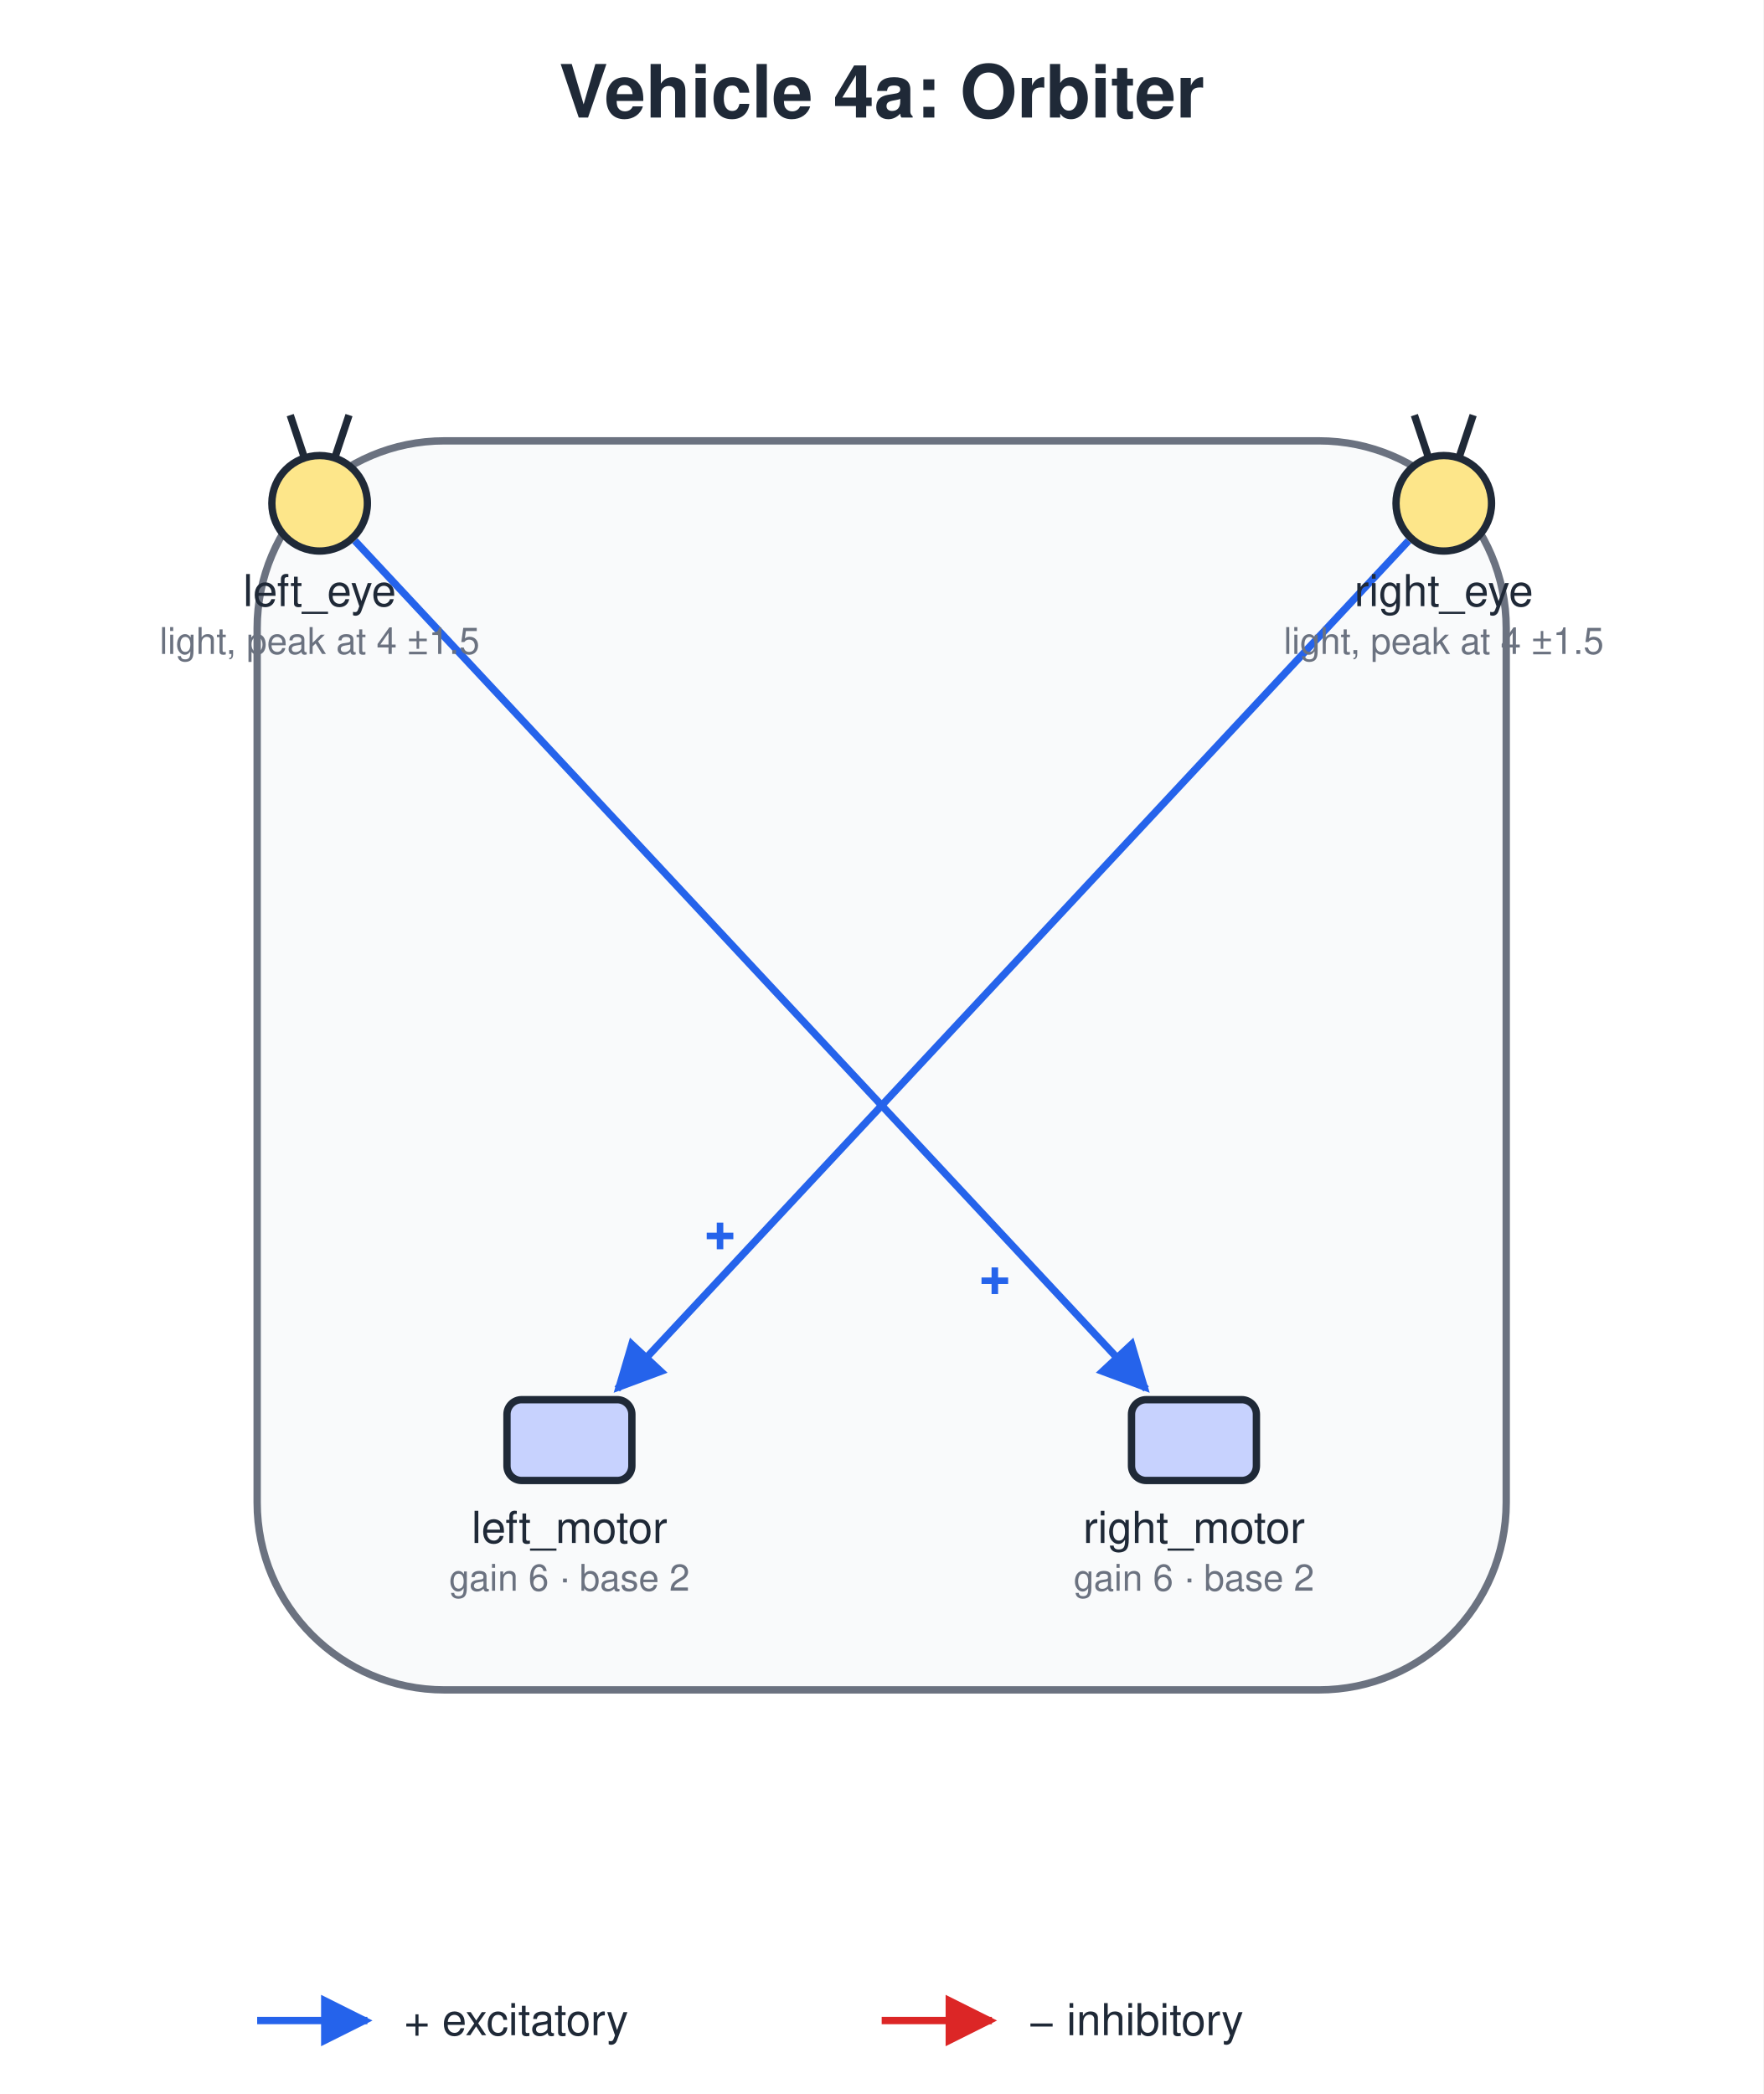
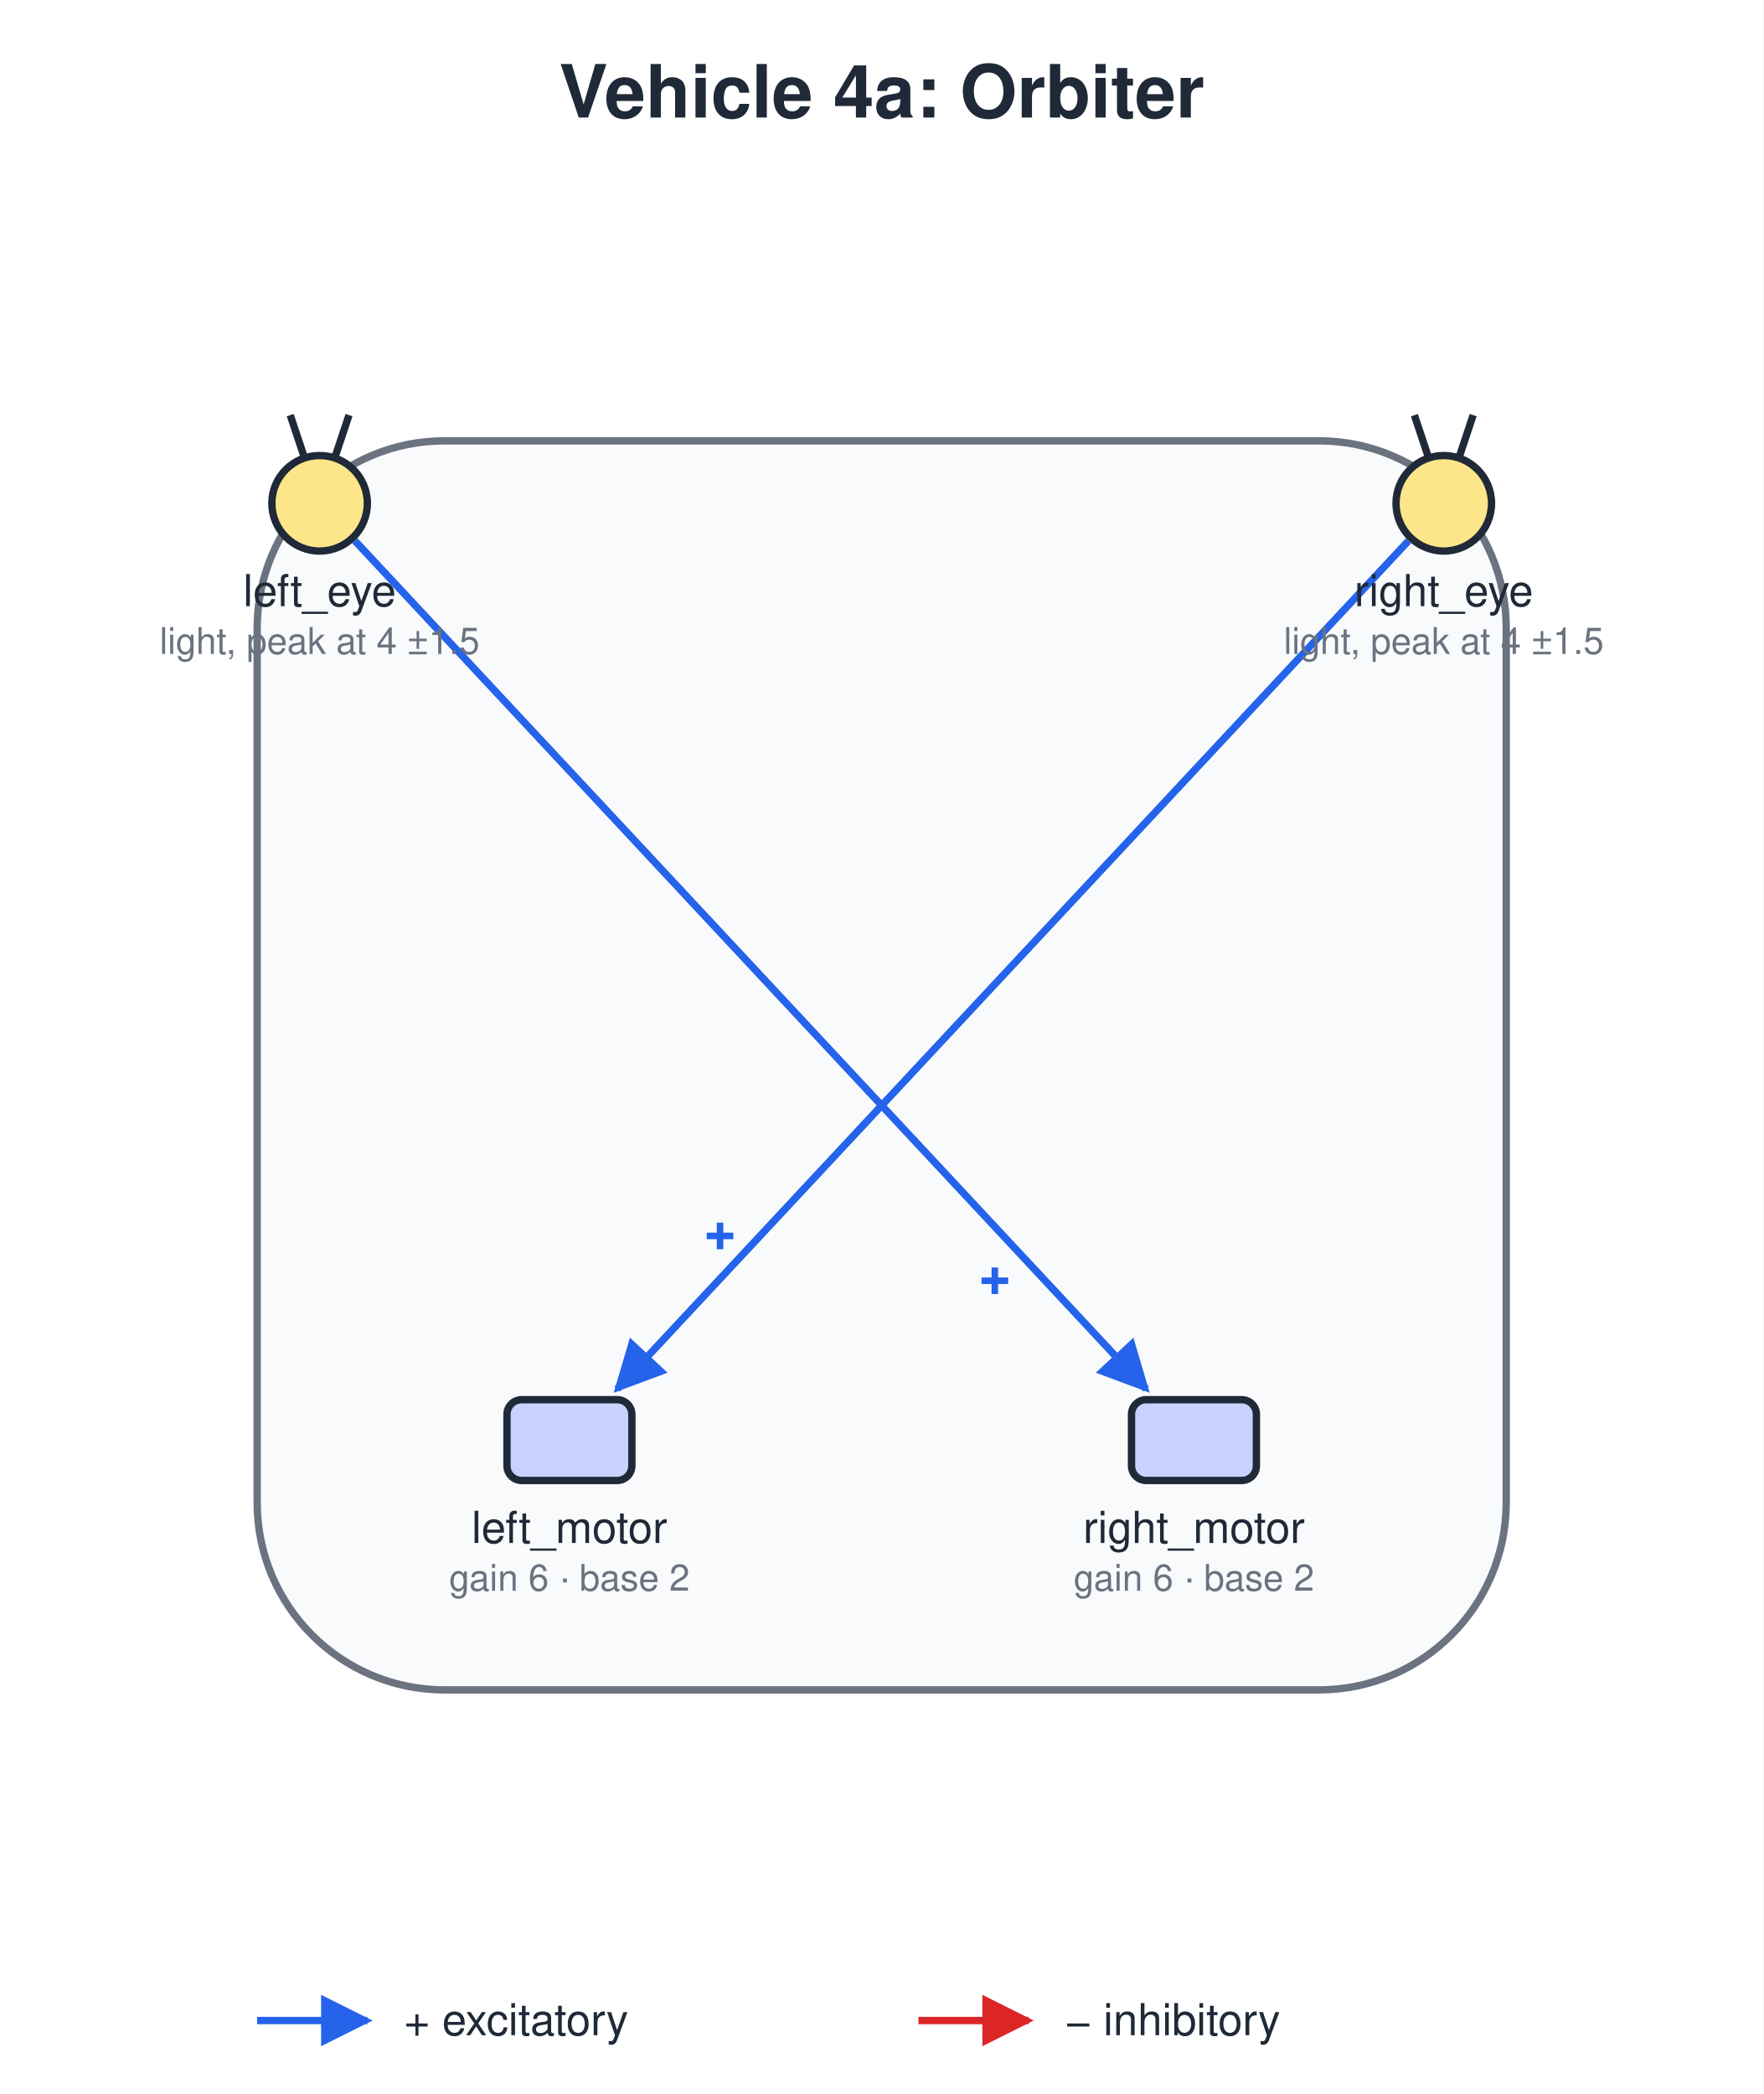
<svg xmlns="http://www.w3.org/2000/svg" width="480" height="570" viewBox="0 0 480 570" font-family="Helvetica, Arial, sans-serif">
  <defs>
-     <marker id="arrow-exc" viewBox="0 0 10 10" refX="9" refY="5" markerWidth="7" markerHeight="7" orient="auto-start-reverse">
+     <marker id="arrow-exc" viewBox="0 0 10 10" refX="9" refY="5" markerUnits="userSpaceOnUse" markerWidth="14" markerHeight="14" orient="auto-start-reverse">
      <path d="M0,0 L10,5 L0,10 z" fill="#2563eb" />
    </marker>
-     <marker id="arrow-inh" viewBox="0 0 10 10" refX="9" refY="5" markerWidth="7" markerHeight="7" orient="auto-start-reverse">
+     <marker id="arrow-inh" viewBox="0 0 10 10" refX="9" refY="5" markerUnits="userSpaceOnUse" markerWidth="14" markerHeight="14" orient="auto-start-reverse">
      <path d="M0,0 L10,5 L0,10 z" fill="#dc2626" />
    </marker>
-     <marker id="arrow-off" viewBox="0 0 10 10" refX="9" refY="5" markerWidth="7" markerHeight="7" orient="auto-start-reverse">
+     <marker id="arrow-off" viewBox="0 0 10 10" refX="9" refY="5" markerUnits="userSpaceOnUse" markerWidth="14" markerHeight="14" orient="auto-start-reverse">
      <path d="M0,0 L10,5 L0,10 z" fill="#9ca3af" />
+     </marker>
+     <marker id="arrow-learn" viewBox="0 0 10 10" refX="9" refY="5" markerUnits="userSpaceOnUse" markerWidth="14" markerHeight="14" orient="auto-start-reverse">
+       <path d="M0,0 L10,5 L0,10 z" fill="#16a34a" />
    </marker>
  </defs>
  <rect width="480" height="570" fill="white" />
  <text x="240.0" y="32" text-anchor="middle" font-size="20" font-weight="bold" fill="#1f2937">Vehicle 4a: Orbiter</text>
-   <rect x="70.0" y="120" width="340" height="340" rx="51.0" fill="#f9fafb" stroke="#6b7280" stroke-width="2" />
+   <rect x="70" y="120" width="340" height="340" rx="51" fill="#f9fafb" stroke="#6b7280" stroke-width="2" />
  <line x1="383.4" y1="147.2" x2="168.0" y2="378.1" stroke="#2563eb" stroke-width="2" marker-end="url(#arrow-exc)" />
  <text x="196.0" y="339.9" text-anchor="middle" font-size="15" font-weight="bold" fill="#2563eb">+</text>
  <line x1="96.6" y1="147.2" x2="312.0" y2="378.1" stroke="#2563eb" stroke-width="2" marker-end="url(#arrow-exc)" />
  <text x="270.8" y="352.1" text-anchor="middle" font-size="15" font-weight="bold" fill="#2563eb">+</text>
  <line x1="87.0" y1="137.0" x2="79.0" y2="113.0" stroke="#1f2937" stroke-width="2" />
  <line x1="87.0" y1="137.0" x2="95.0" y2="113.0" stroke="#1f2937" stroke-width="2" />
  <circle cx="87.0" cy="137.0" r="13" fill="#fde68a" stroke="#1f2937" stroke-width="2" />
  <text x="87.0" y="165.0" text-anchor="middle" font-size="12" fill="#1f2937">left_eye</text>
  <text x="87.0" y="178.0" text-anchor="middle" font-size="10" fill="#6b7280">light, peak at 4 ±1.5</text>
  <line x1="393.0" y1="137.0" x2="385.0" y2="113.0" stroke="#1f2937" stroke-width="2" />
  <line x1="393.0" y1="137.0" x2="401.0" y2="113.0" stroke="#1f2937" stroke-width="2" />
  <circle cx="393.0" cy="137.0" r="13" fill="#fde68a" stroke="#1f2937" stroke-width="2" />
  <text x="393.0" y="165.0" text-anchor="middle" font-size="12" fill="#1f2937">right_eye</text>
  <text x="393.0" y="178.0" text-anchor="middle" font-size="10" fill="#6b7280">light, peak at 4 ±1.5</text>
  <rect x="138.0" y="381.0" width="34" height="22" rx="4" fill="#c7d2fe" stroke="#1f2937" stroke-width="2" />
  <text x="155.0" y="420.0" text-anchor="middle" font-size="12" fill="#1f2937">left_motor</text>
  <text x="155.0" y="433.0" text-anchor="middle" font-size="10" fill="#6b7280">gain 6 · base 2</text>
  <rect x="308.0" y="381.0" width="34" height="22" rx="4" fill="#c7d2fe" stroke="#1f2937" stroke-width="2" />
  <text x="325.0" y="420.0" text-anchor="middle" font-size="12" fill="#1f2937">right_motor</text>
  <text x="325.0" y="433.0" text-anchor="middle" font-size="10" fill="#6b7280">gain 6 · base 2</text>
  <line x1="70" y1="550.0" x2="100" y2="550.0" stroke="#2563eb" stroke-width="2" marker-end="url(#arrow-exc)" />
  <text x="110" y="554.0" font-size="12" fill="#1f2937">+ excitatory</text>
-   <line x1="240" y1="550.0" x2="270" y2="550.0" stroke="#dc2626" stroke-width="2" marker-end="url(#arrow-inh)" />
-   <text x="280" y="554.0" font-size="12" fill="#1f2937">− inhibitory</text>
+   <line x1="250" y1="550.0" x2="280" y2="550.0" stroke="#dc2626" stroke-width="2" marker-end="url(#arrow-inh)" />
+   <text x="290" y="554.0" font-size="12" fill="#1f2937">− inhibitory</text>
</svg>
